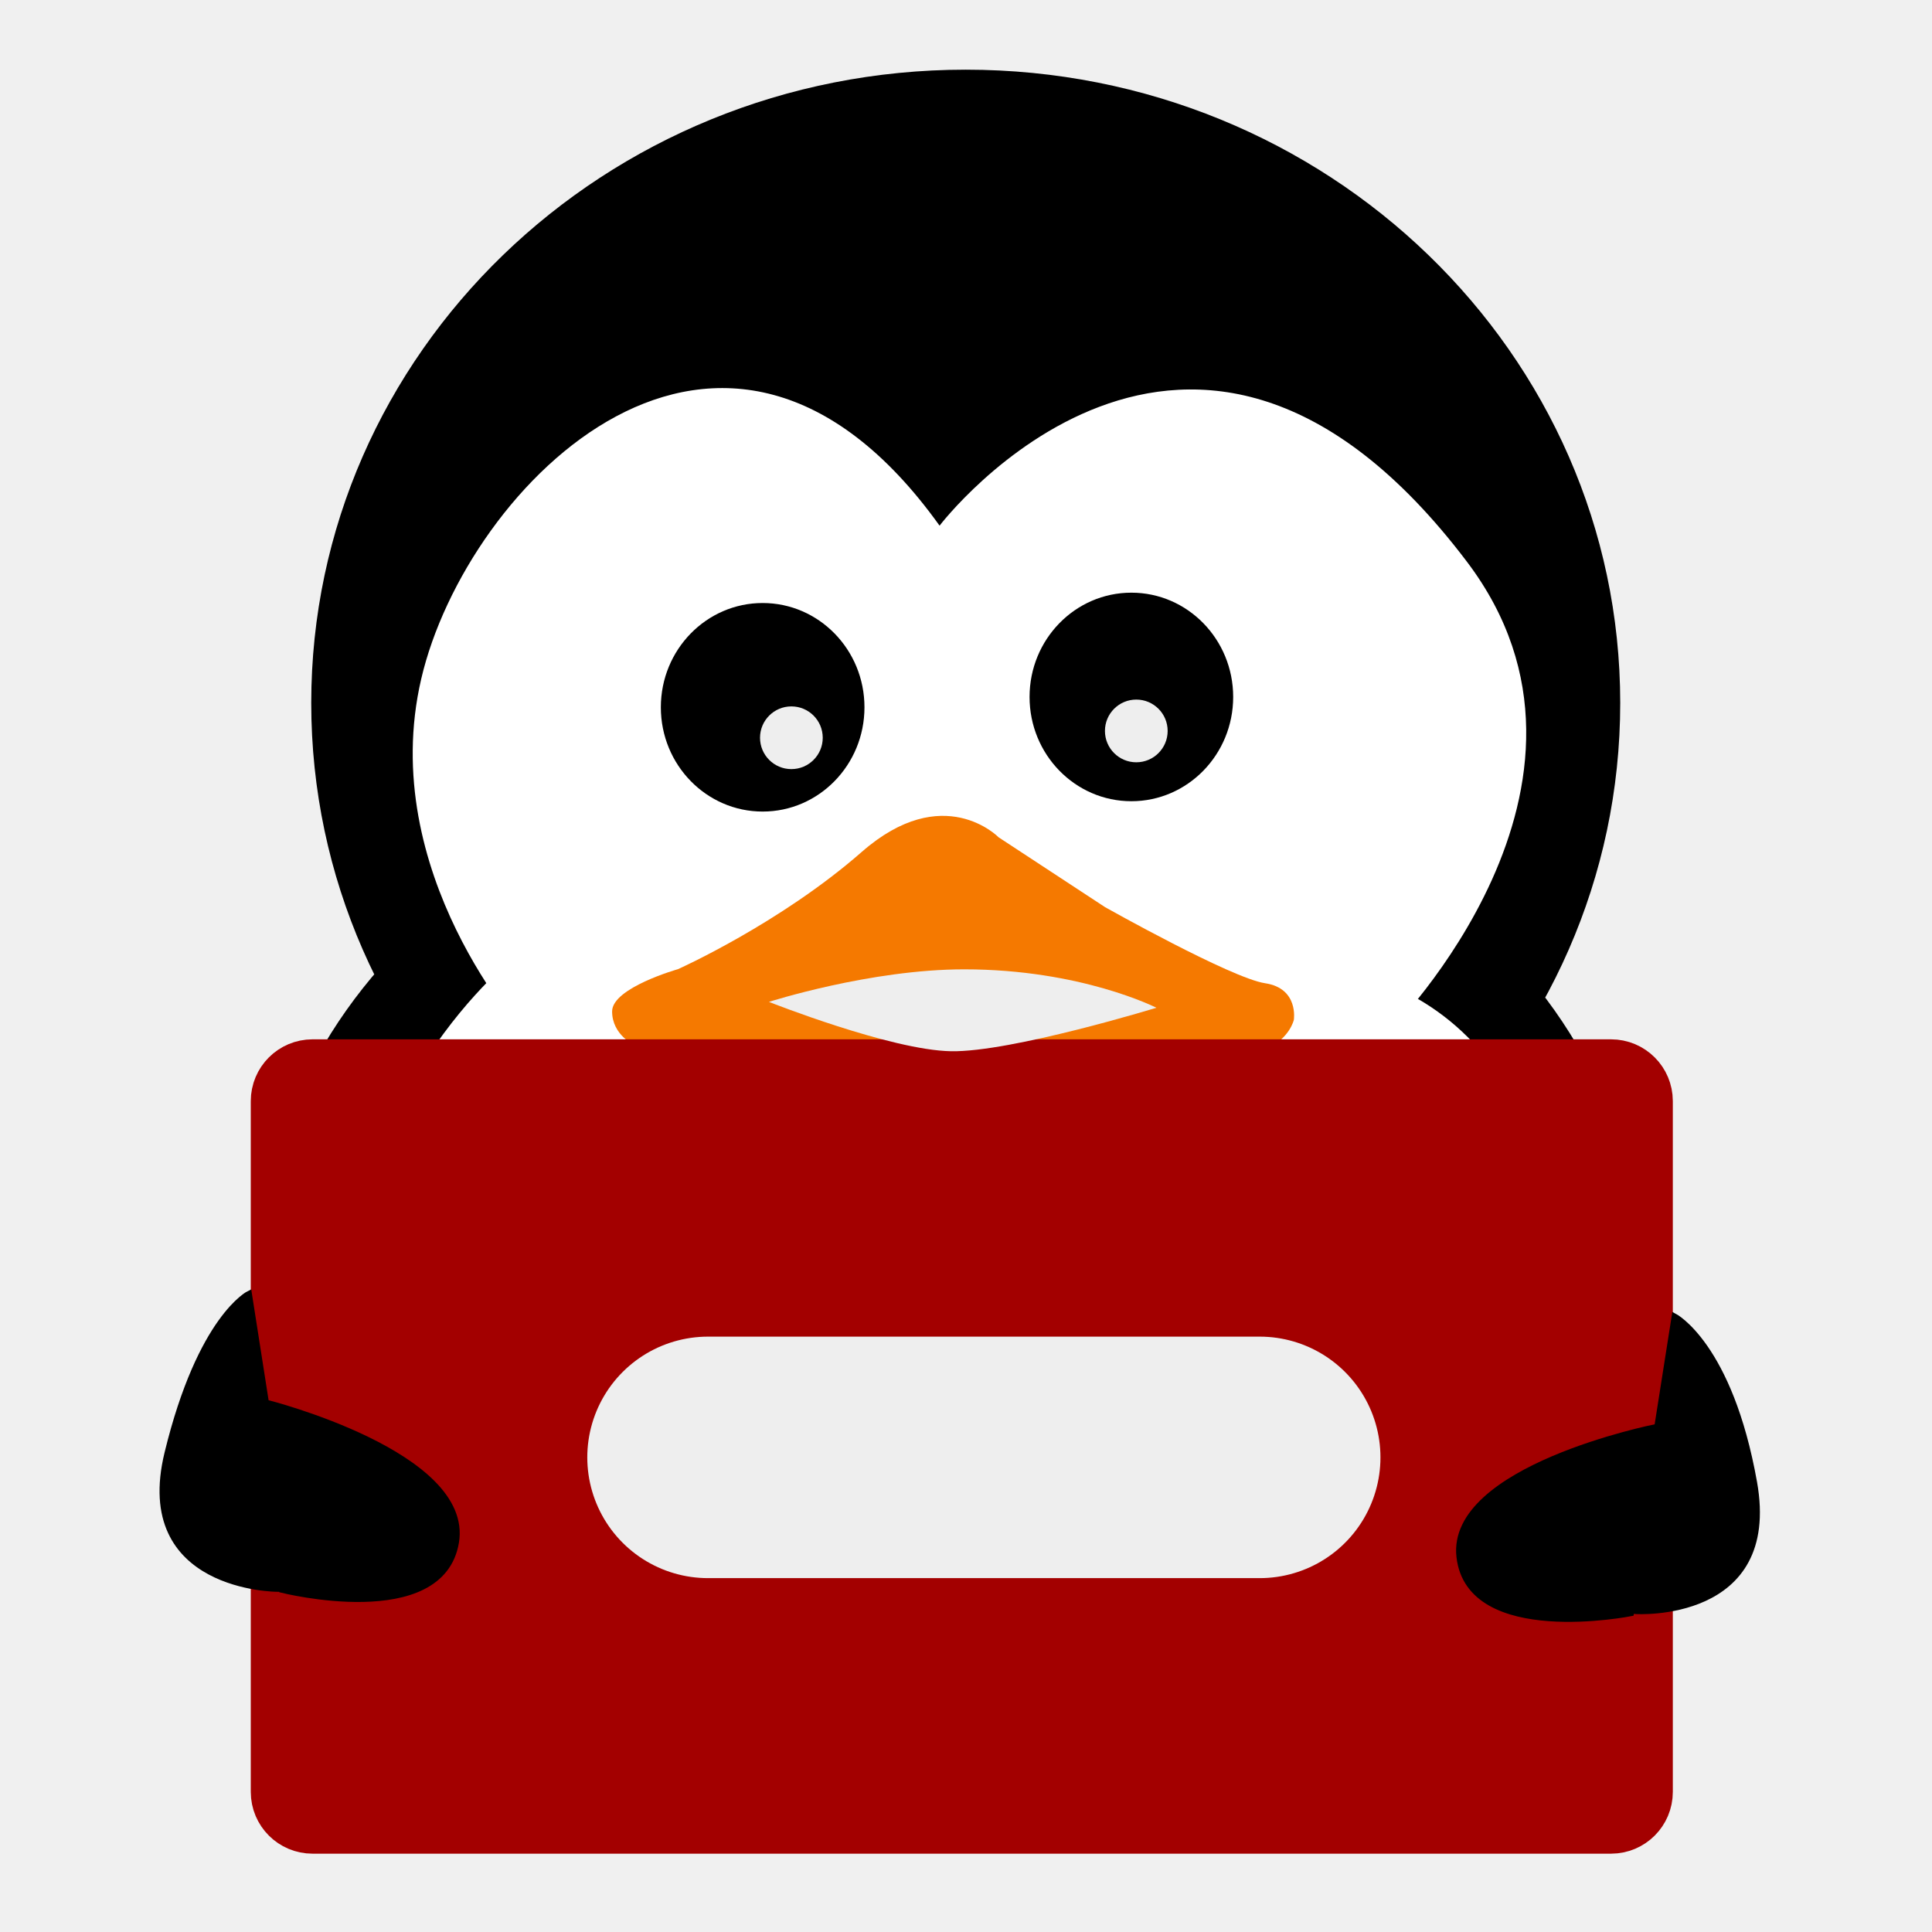
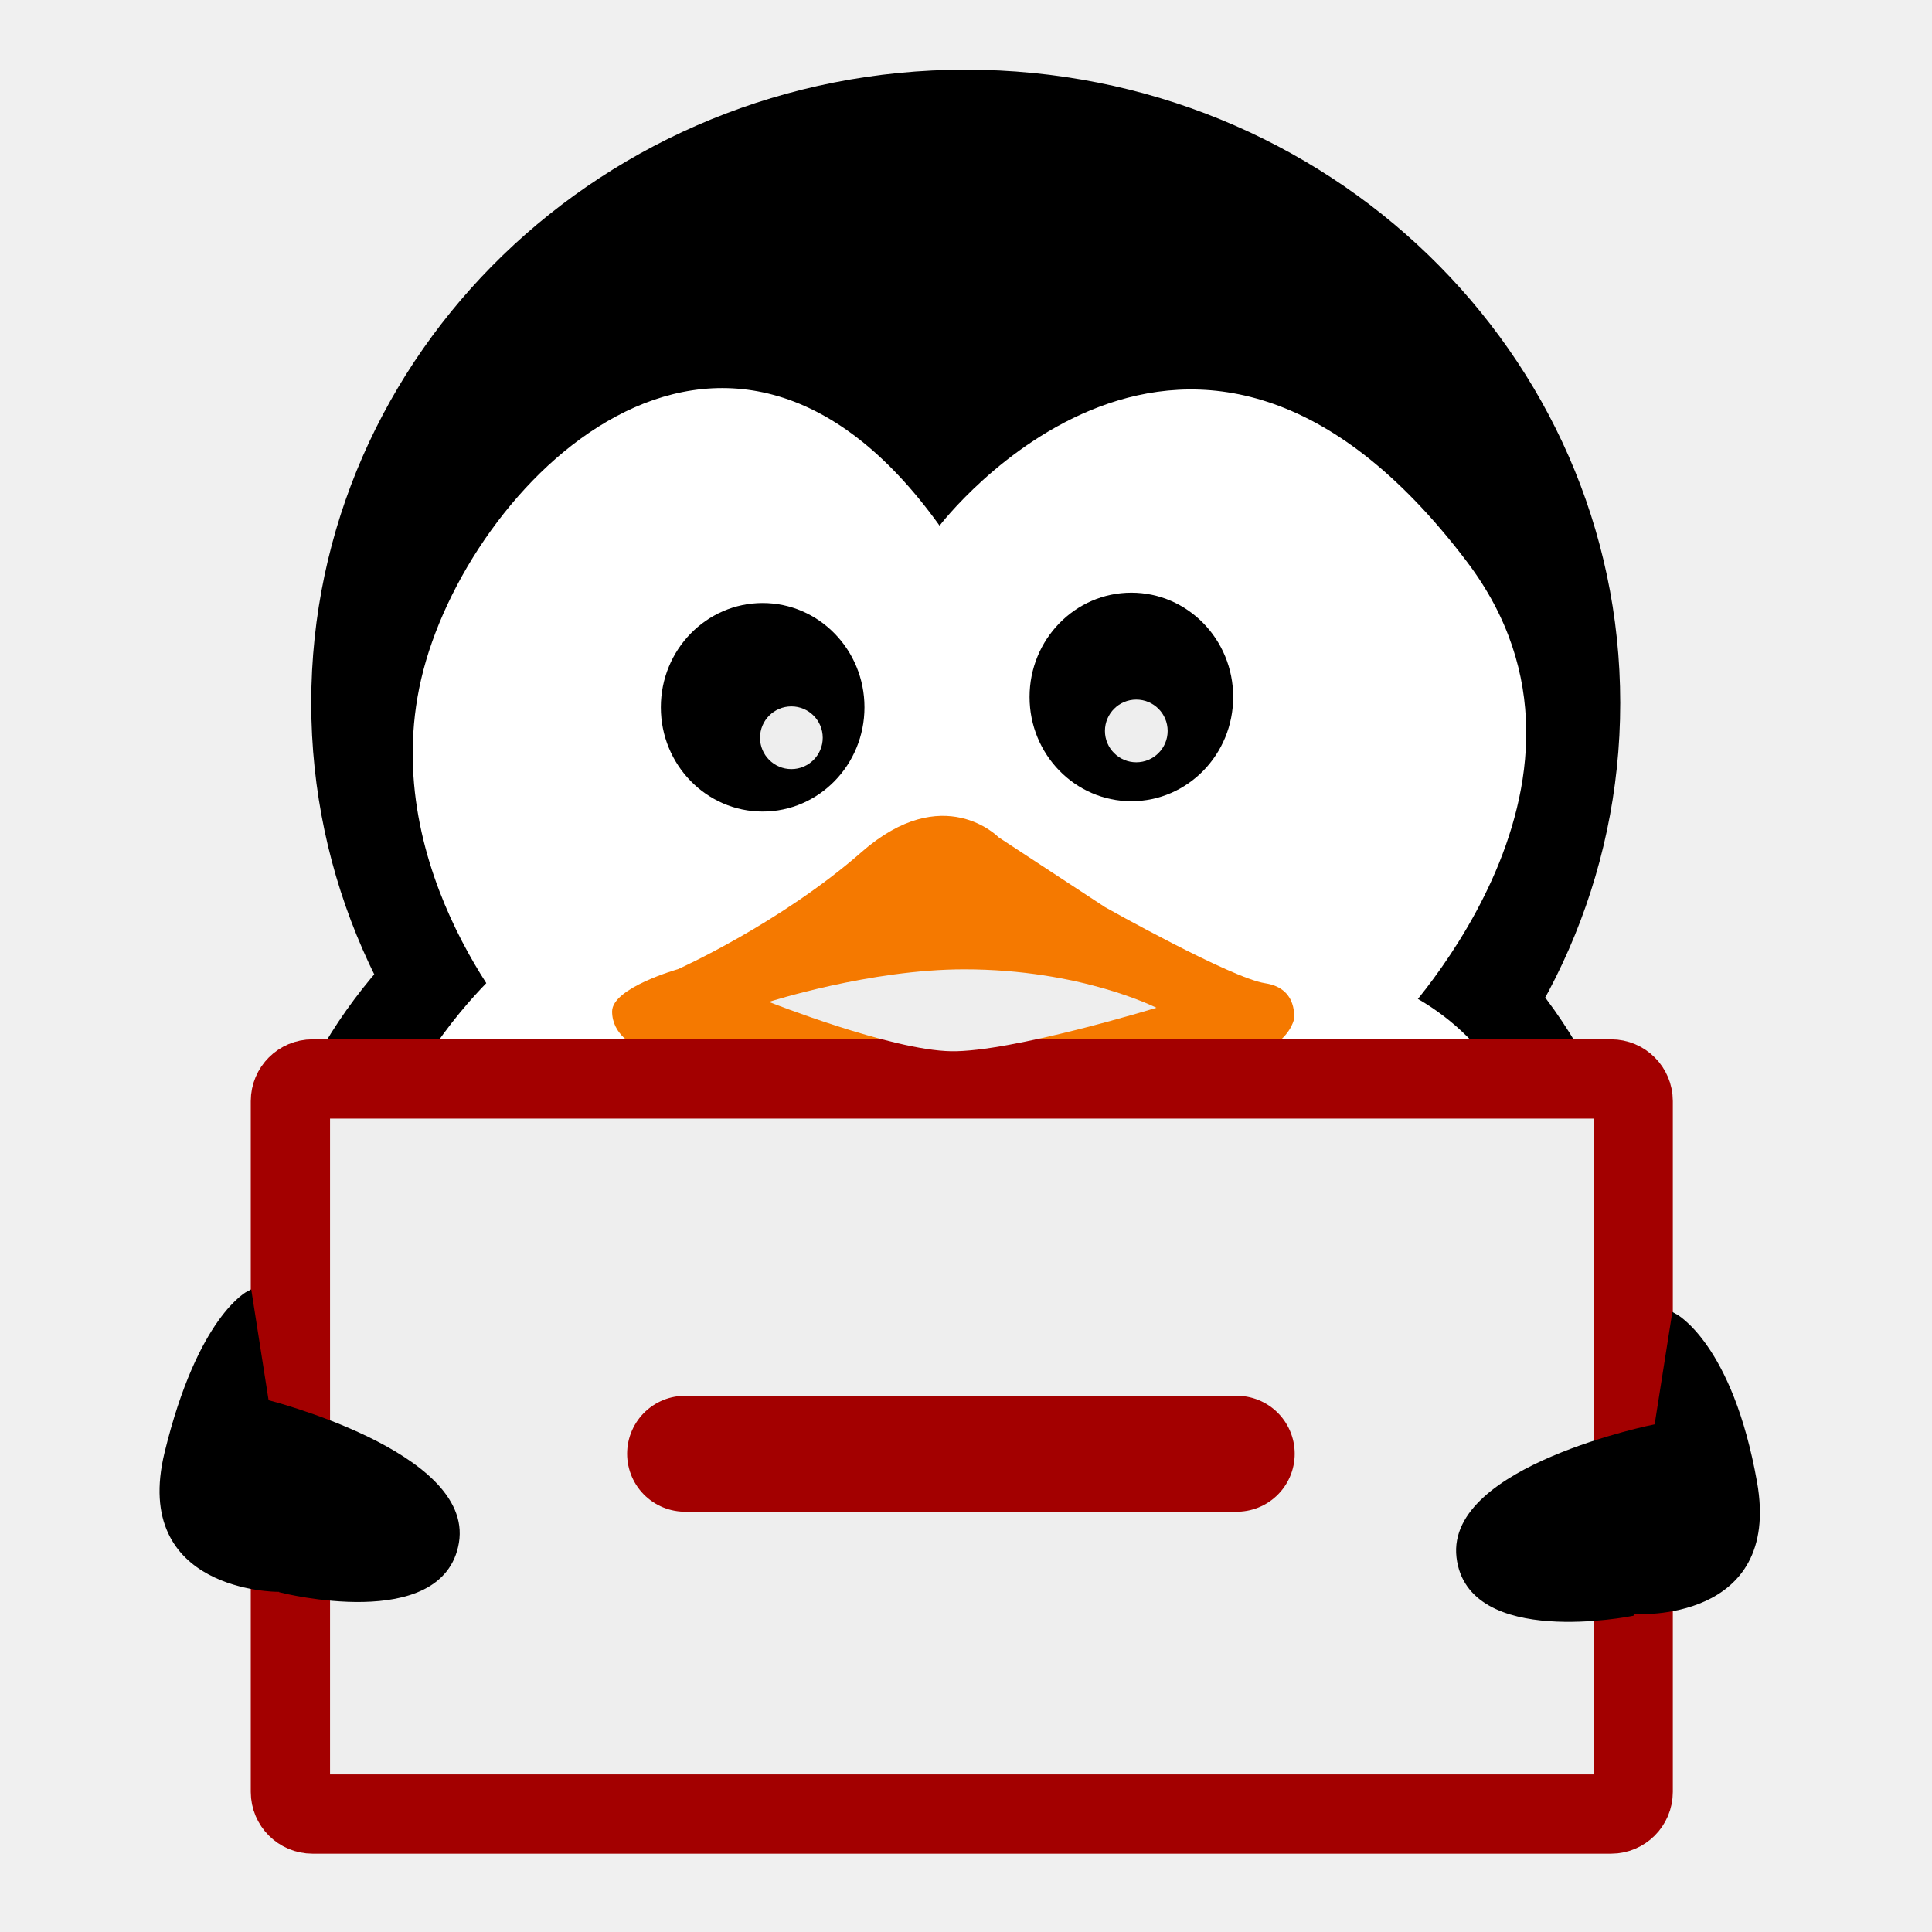
<svg xmlns="http://www.w3.org/2000/svg" xmlns:xlink="http://www.w3.org/1999/xlink" width="400" height="400" id="svg2" version="1.1">
  <defs id="defs4">
    <linearGradient id="linearGradient4348">
      <stop style="stop-color:#fdd99b;stop-opacity:1;" offset="0" id="stop4350" />
      <stop style="stop-color:#ffffff;stop-opacity:1;" offset="1" id="stop4352" />
    </linearGradient>
    <linearGradient id="linearGradient4340">
      <stop style="stop-color:#000000;stop-opacity:1;" offset="0" id="stop4342" />
      <stop style="stop-color:#000000;stop-opacity:0;" offset="1" id="stop4344" />
    </linearGradient>
    <linearGradient id="linearGradient4468">
      <stop style="stop-color:#00a3ee;stop-opacity:1" offset="0" id="stop4470" />
      <stop style="stop-color:#eaed43;stop-opacity:1" offset="1" id="stop4472" />
    </linearGradient>
    <linearGradient id="linearGradient4325">
      <stop style="stop-color:#ffee00;stop-opacity:1" offset="0" id="stop4327" />
      <stop style="stop-color:#ffbf00;stop-opacity:1" offset="1" id="stop4329" />
    </linearGradient>
    <linearGradient id="linearGradient4166">
      <stop style="stop-color:#ffffff;stop-opacity:1;" offset="0" id="stop4168" />
      <stop style="stop-color:#b3b3b3;stop-opacity:1" offset="1" id="stop4170" />
    </linearGradient>
    <linearGradient id="linearGradient3880">
      <stop style="stop-color:#ffffff;stop-opacity:1" offset="0" id="stop3882" />
      <stop style="stop-color:#000000;stop-opacity:0;" offset="1" id="stop3884" />
    </linearGradient>
    <linearGradient id="linearGradient3872">
      <stop id="stop3874" offset="0" style="stop-color:#fff2b5;stop-opacity:1;" />
      <stop style="stop-color:#ffc425;stop-opacity:1" offset="0.45" id="stop3876" />
      <stop id="stop3878" offset="1" style="stop-color:#ffffff;stop-opacity:1" />
    </linearGradient>
    <linearGradient id="linearGradient3848">
      <stop style="stop-color:#d96b24;stop-opacity:1" offset="0" id="stop3850" />
      <stop id="stop3858" offset="0.5" style="stop-color:#ffc425;stop-opacity:1" />
      <stop style="stop-color:#ffffff;stop-opacity:1" offset="1" id="stop3852" />
    </linearGradient>
    <linearGradient xlink:href="#linearGradient4166" id="linearGradient4172" x1="82.611" y1="504.689" x2="168.491" y2="544.593" gradientUnits="userSpaceOnUse" gradientTransform="matrix(0.6742994,0,0,0.6742994,289.3827,292.5487)" />
    <linearGradient xlink:href="#linearGradient4325" id="linearGradient4331" x1="-59.667" y1="715.485" x2="-53.06" y2="717.033" gradientUnits="userSpaceOnUse" gradientTransform="matrix(3.325919,0,0,3.325919,521.2092,-1721.732)" />
    <linearGradient xlink:href="#linearGradient4325" id="linearGradient4387" gradientUnits="userSpaceOnUse" gradientTransform="matrix(3.325919,0,0,3.325919,358.8401,-1680.452)" x1="-59.667" y1="715.485" x2="-53.06" y2="717.033" />
    <linearGradient xlink:href="#linearGradient4468" id="linearGradient4474" x1="441.735" y1="253.71" x2="287.031" y2="450.253" gradientUnits="userSpaceOnUse" />
    <filter id="filter4902" color-interpolation-filters="sRGB">
      <feGaussianBlur id="feGaussianBlur4904" stdDeviation="2" in="SourceAlpha" result="result0" />
      <feComposite id="feComposite4906" in2="result0" result="result3" operator="arithmetic" in="SourceGraphic" k2="1" k3="10" k1="0" k4="0" />
      <feComposite id="feComposite4908" in2="result3" operator="in" in="result3" result="result4" />
    </filter>
    <linearGradient xlink:href="#linearGradient4166-4" id="linearGradient4385-5" gradientUnits="userSpaceOnUse" gradientTransform="matrix(0.6742994,0,0,0.6742994,127.0136,333.829)" x1="82.611" y1="504.689" x2="168.491" y2="544.593" />
    <linearGradient id="linearGradient4166-4">
      <stop style="stop-color:#ffffff;stop-opacity:1;" offset="0" id="stop4168-9" />
      <stop style="stop-color:#b3b3b3;stop-opacity:1" offset="1" id="stop4170-2" />
    </linearGradient>
    <linearGradient xlink:href="#linearGradient4325-1" id="linearGradient4387-7" gradientUnits="userSpaceOnUse" gradientTransform="matrix(3.325919,0,0,3.325919,358.8401,-1680.452)" x1="-59.667" y1="715.485" x2="-53.06" y2="717.033" />
    <linearGradient id="linearGradient4325-1">
      <stop style="stop-color:#ffee00;stop-opacity:1" offset="0" id="stop4327-9" />
      <stop style="stop-color:#ffbf00;stop-opacity:1" offset="1" id="stop4329-8" />
    </linearGradient>
    <linearGradient xlink:href="#linearGradient3653-0" id="linearGradient3698" x1="434.477" y1="591.909" x2="214.119" y2="282.315" gradientUnits="userSpaceOnUse" gradientTransform="matrix(1.119216,0,0,1.039272,-85.77101,43.11691)" />
    <linearGradient id="linearGradient3653-0">
      <stop style="stop-color:#73d216;stop-opacity:1;" offset="0" id="stop3655-1-6" />
      <stop style="stop-color:#4e9a06;stop-opacity:1;" offset="1" id="stop3657-0" />
    </linearGradient>
    <linearGradient y2="282.315" x2="214.119" y1="591.909" x1="434.477" gradientTransform="matrix(1.119216,0,0,1.039272,-556.914,341.2441)" gradientUnits="userSpaceOnUse" id="linearGradient3072" xlink:href="#linearGradient3653-0" />
    <linearGradient xlink:href="#linearGradient4166" id="linearGradient4292" x1="126.615" y1="376.902" x2="275.2" y2="405.272" gradientUnits="userSpaceOnUse" gradientTransform="translate(56.66663,329.3787)" />
    <linearGradient xlink:href="#linearGradient4325" id="linearGradient4601" gradientUnits="userSpaceOnUse" gradientTransform="matrix(3.325919,0,0,3.325919,412.1365,-1665.316)" x1="-59.667" y1="715.485" x2="-53.06" y2="717.033" />
    <linearGradient xlink:href="#linearGradient3635-6" id="linearGradient3698-7" x1="434.477" y1="591.909" x2="214.119" y2="282.315" gradientUnits="userSpaceOnUse" gradientTransform="matrix(1.119216,0,0,1.039272,-85.77101,43.11691)" />
    <linearGradient id="linearGradient3635-6">
      <stop style="stop-color:#729fcf;stop-opacity:1;" offset="0" id="stop3637-0" />
      <stop style="stop-color:#3465a4;stop-opacity:1;" offset="1" id="stop3639-6" />
    </linearGradient>
    <linearGradient y2="282.315" x2="214.119" y1="591.909" x1="434.477" gradientTransform="matrix(1.119216,0,0,1.039272,-559.6661,575.1657)" gradientUnits="userSpaceOnUse" id="linearGradient3075" xlink:href="#linearGradient3635-6" />
  </defs>
  <g id="layer4" transform="translate(0,-344.0945)" />
  <g id="layer3" transform="translate(0,-652.3622)" />
  <g id="layer1" transform="translate(0,-652.3622)" />
  <g id="layer2" transform="translate(0,-652.3622)">
    <g id="g4358" transform="translate(-3.370217,-5.974904)">
      <path d="m 338.821,803.879 c 0,72.413 -60.668,131.116 -135.506,131.116 -74.838,0 -135.506,-58.702 -135.506,-131.116 0,-72.413 60.668,-131.116 135.506,-131.116 74.838,0 135.506,58.702 135.506,131.116 z m 3.566,115.718 c 0,60.347 -63.684,109.268 -142.242,109.268 -78.558,0 -142.242,-48.921 -142.242,-109.268 0,-60.347 63.684,-109.268 142.242,-109.268 78.558,0 142.242,48.921 142.242,109.268 z" style="fill:#000000;fill-opacity:1;stroke:none" id="path4027-9" />
      <path id="path4029-5" d="m 112.043,872.621 c 0,0 -30.796,-33.595 -21.464,-73.723 9.332,-40.128 62.525,-94.254 107.319,-31.729 0,0 51.935,-68.161 109.185,7.466 34.96,46.182 -15.864,97.054 -15.864,97.054 z" style="fill:#ffffff;fill-opacity:1;stroke:none" />
      <path id="path4079-5" d="m 108.277,857.876 c 0,0 -44.142,36.638 -27.993,92.273 16.15,55.635 101.204,68.753 120.045,67.848 18.841,-0.905 130.274,-19.902 126.505,-91.821 -3.768,-71.919 -56.524,-67.848 -56.524,-67.848 z" style="fill:#ffffff;fill-opacity:1;stroke:none" />
      <g id="g4065" transform="matrix(2.391382,0,0,2.391382,-588.9371,-805.182)">
        <g id="g4093" transform="translate(-2,-4)">
          <path transform="matrix(0.4132802,0,0,0.4132802,263.2523,273.0913)" style="fill:#000000;fill-opacity:1;stroke:none" id="path4039-8" d="m 148.265,977.886 c 0,12.064 -9.549,21.844 -21.328,21.844 -11.779,0 -21.328,-9.78 -21.328,-21.844 0,-12.064 9.549,-21.844 21.328,-21.844 11.779,0 21.328,9.78 21.328,21.844 z" />
        </g>
      </g>
      <g id="g4065-8" transform="matrix(2.391382,0,0,2.391382,-511.4012,-808.9192)">
        <g id="g4093-8" transform="translate(-2,-4)">
          <path transform="matrix(0.4132802,0,0,0.4132802,262.7515,273.759)" style="fill:#000000;fill-opacity:1;stroke:none" id="path4039-8-4" d="m 148.265,977.886 c 0,12.064 -9.549,21.844 -21.328,21.844 -11.779,0 -21.328,-9.78 -21.328,-21.844 0,-12.064 9.549,-21.844 21.328,-21.844 11.779,0 21.328,9.78 21.328,21.844 z" />
        </g>
      </g>
      <path id="path4031-2" d="m 134.766,874.737 c 0,0 -4.666,-2.1 -4.666,-6.999 0,-4.899 13.648,-8.749 13.648,-8.749 0,0 21.114,-9.449 38.028,-24.263 16.914,-14.815 28.346,-3.033 28.346,-3.033 l 22.047,14.465 c 0,0 26.13,14.698 33.129,15.748 6.999,1.05 5.949,7.582 5.949,7.582 0,0 -0.817,3.733 -5.483,5.949 -4.666,2.216 -8.982,3.033 -14.231,3.849 -5.249,0.817 -38.845,8.866 -38.845,8.866 0,0 -12.248,2.333 -16.331,2.45 -4.083,0.117 -59.259,-12.948 -61.592,-15.864 z" style="fill:#f57900;fill-opacity:1;stroke:none" />
-       <rect style="fill:#a30000;fill-opacity:1;stroke:#a30000;stroke-width:16.41;stroke-linecap:round;stroke-linejoin:round;stroke-miterlimit:4;stroke-opacity:1;stroke-dasharray:none;stroke-dashoffset:0" id="rect4040" width="278.008" height="152.192" x="63.496" y="881.723" ry="4.577" />
+       <rect style="fill:#eeeeee;fill-opacity:1;stroke:#a30000;stroke-width:16.41;stroke-linecap:round;stroke-linejoin:round;stroke-miterlimit:4;stroke-opacity:1;stroke-dasharray:none;stroke-dashoffset:0" id="rect4040" width="278.008" height="152.192" x="63.496" y="881.723" ry="4.577" />
      <path id="path4033-5" d="m 162.569,865.767 c 0,0 20.956,-6.738 40.425,-6.74 24.204,-0.003 39.791,7.955 39.791,7.955 0,0 -30.024,9.213 -42.506,9.002 -12.482,-0.211 -37.71,-10.217 -37.71,-10.217 z" style="fill:#eeeeee;stroke:none" />
      <a transform="matrix(1.106534,0,0,1.106534,122.6251,240.483)" id="a4203-0">
        <path d="m 198.297,679.124 c 0,0 26.78,1.676 22.19,-24.117 -4.59,-25.793 -14.97,-31.15 -14.97,-31.15 l -3.955,25.14 z m 3.647,-34.517 c 0,0 -38.621,7.696 -36.705,24.325 1.916,16.63 32.188,10.58 32.188,10.58 z" style="fill:#000000;stroke:#000000;stroke-width:1px;stroke-linecap:butt;stroke-linejoin:miter;stroke-opacity:1" id="path4164-1" />
      </a>
      <path d="m 60.822,987.352 c 0,0 -29.691,0 -22.839,-28.168 6.852,-28.168 16.971,-33.074 16.971,-33.074 l 4.345,27.745 z m -2.189,-38.636 c 0,0 42.252,10.658 39.207,28.929 -3.045,18.271 -36.162,9.897 -36.162,9.897 z" style="fill:#000000;stroke:#000000;stroke-width:1.107px;stroke-linecap:butt;stroke-linejoin:miter;stroke-opacity:1" id="path4162-7" />
      <path style="fill:#eeeeee;fill-opacity:1;stroke:none" id="path4180" d="m 481.947,379.108 c 0,3.04 -2.464,5.504 -5.504,5.504 -3.04,0 -5.504,-2.464 -5.504,-5.504 0,-3.04 2.464,-5.504 5.504,-5.504 3.04,0 5.504,2.464 5.504,5.504 z" transform="matrix(1.179478,0,0,1.179478,-394.7362,363.9315)" />
      <path style="fill:#eeeeee;fill-opacity:1;stroke:none" id="path4180-2" d="m 481.947,379.108 c 0,3.04 -2.464,5.504 -5.504,5.504 -3.04,0 -5.504,-2.464 -5.504,-5.504 0,-3.04 2.464,-5.504 5.504,-5.504 3.04,0 5.504,2.464 5.504,5.504 z" transform="matrix(1.179478,0,0,1.179478,-323.3255,362.5202)" />
-       <path style="fill:#eeeeee;fill-opacity:1;stroke:#eeeeee;stroke-width:50;stroke-linecap:round;stroke-linejoin:miter;stroke-miterlimit:4;stroke-opacity:1;stroke-dasharray:none" d="m 149.961,960.072 114.217,0" id="path3614-0" />
+       <path style="fill:#a30000;fill-opacity:1;stroke:#a30000;stroke-width:24;stroke-linecap:round;stroke-linejoin:miter;stroke-miterlimit:4;stroke-opacity:1;stroke-dasharray:none" d="m 145.209,959.32 114.217,0" id="path3614-0" />
    </g>
  </g>
</svg>
